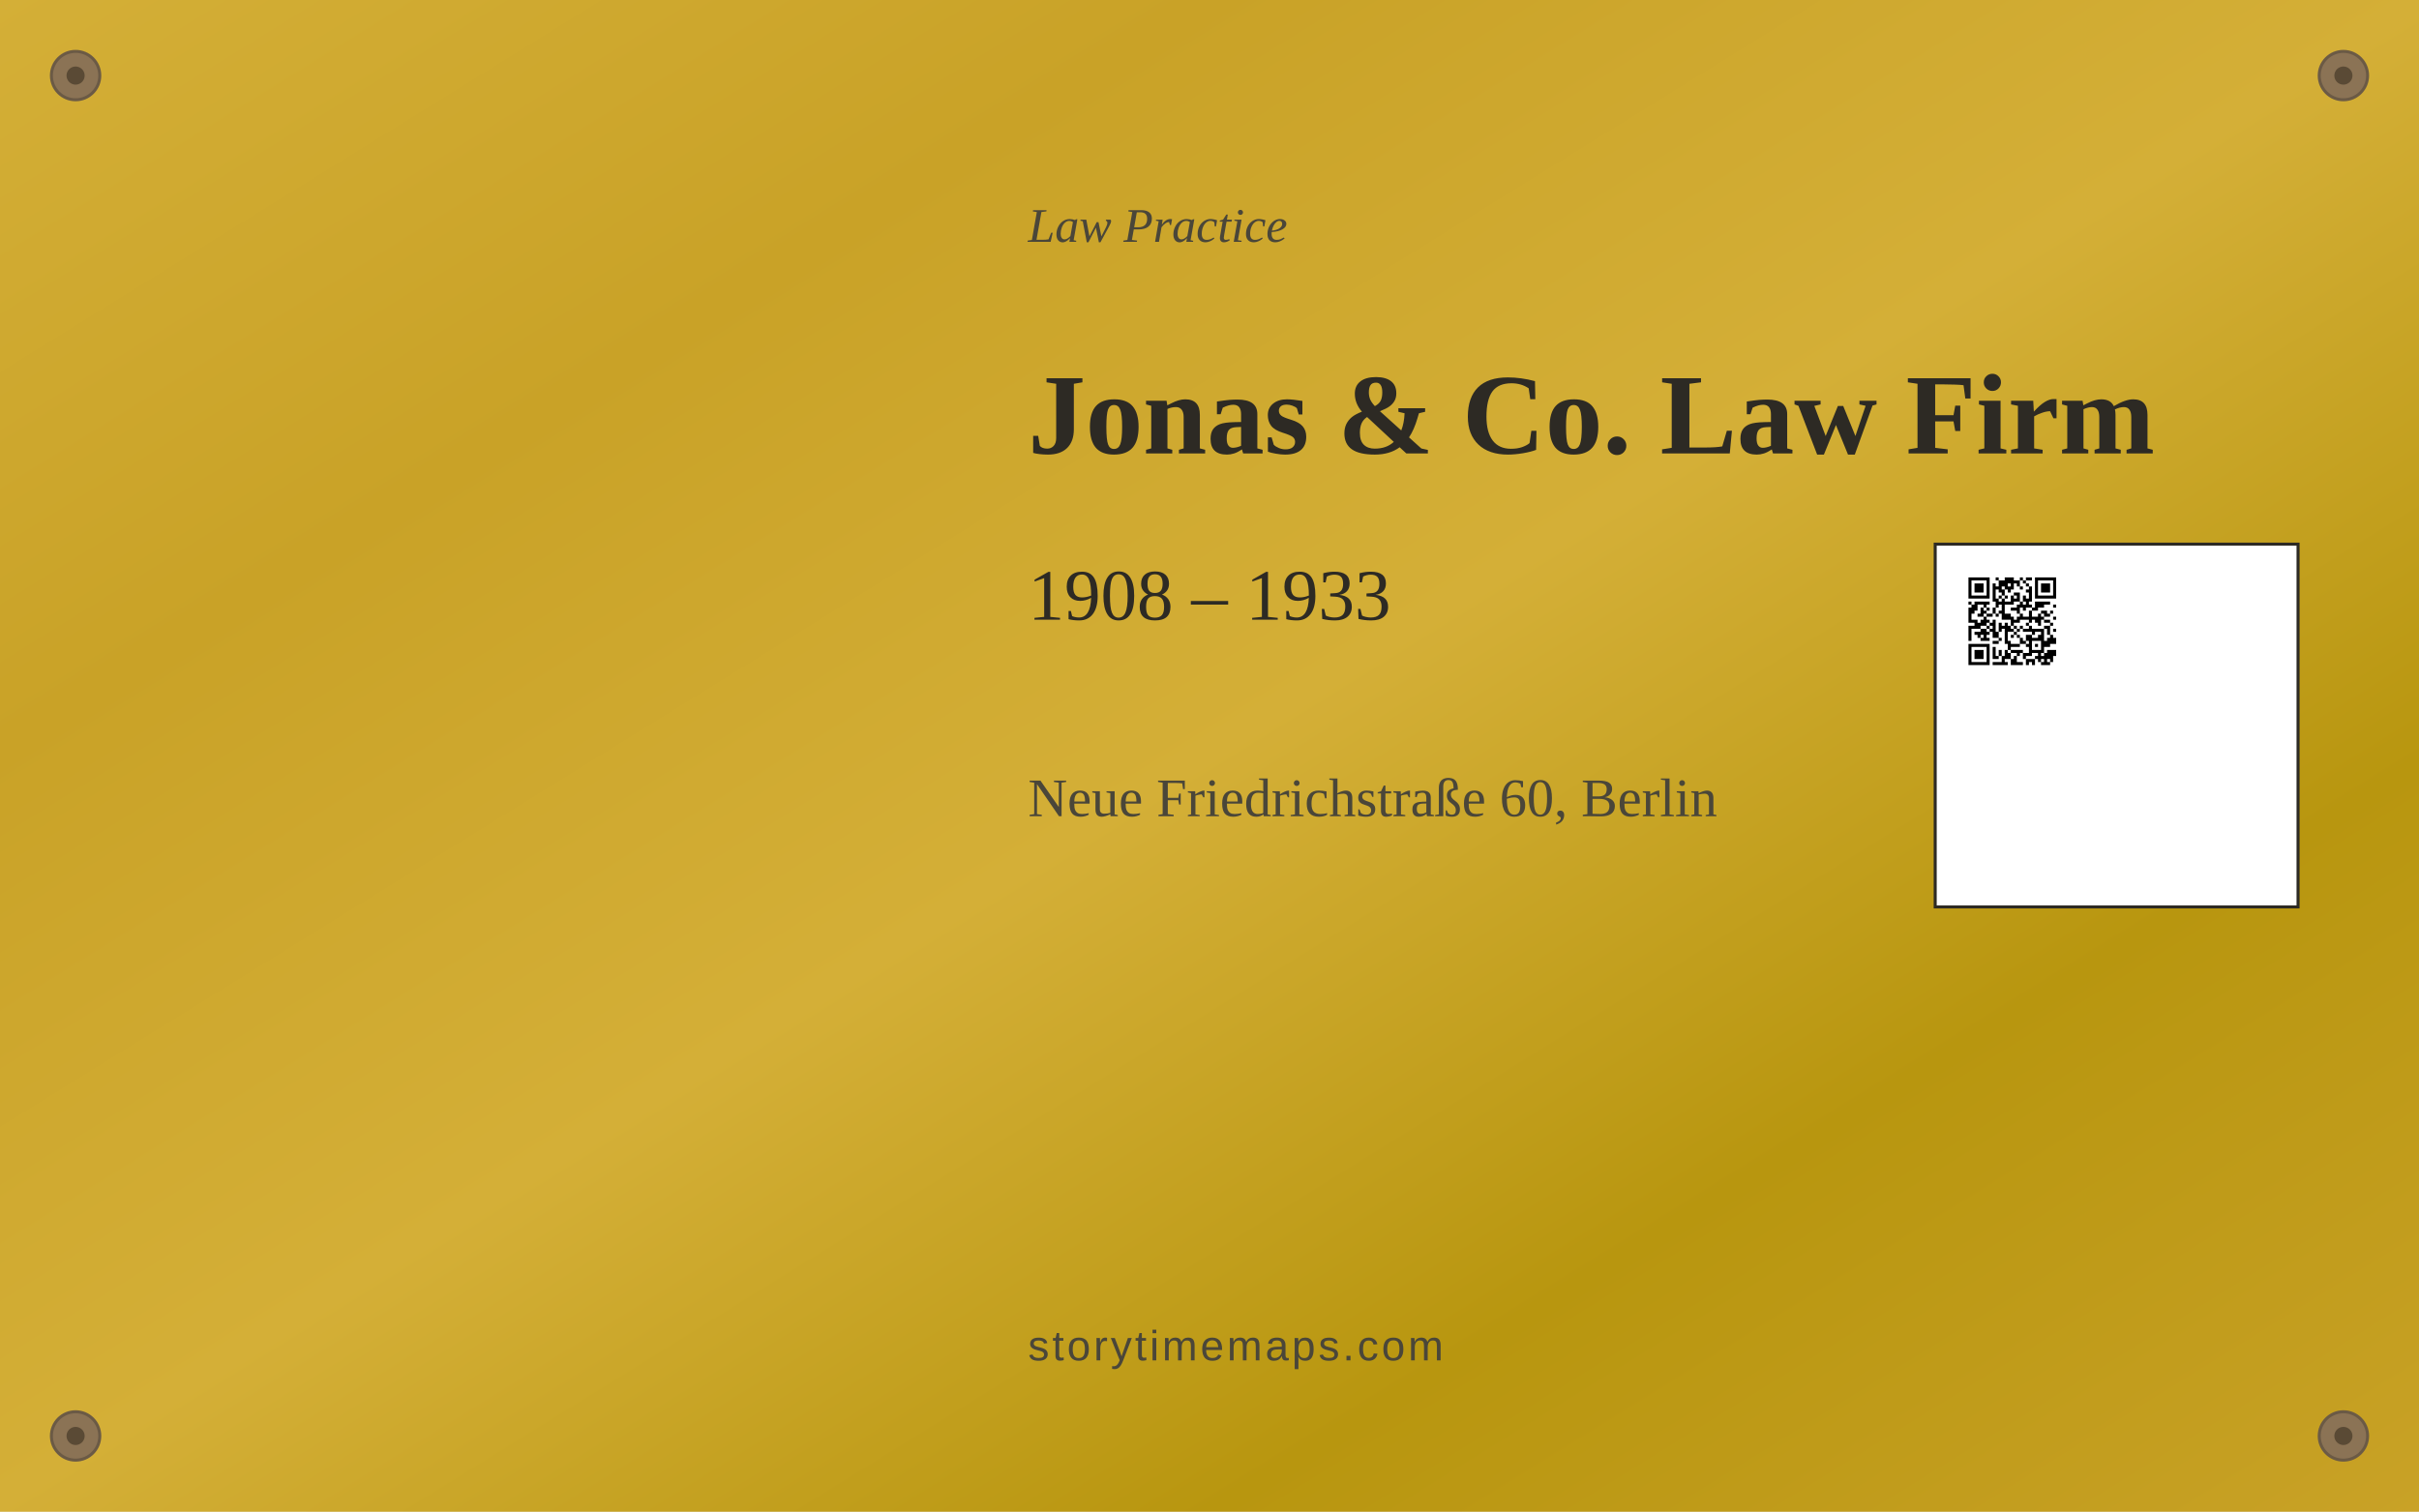
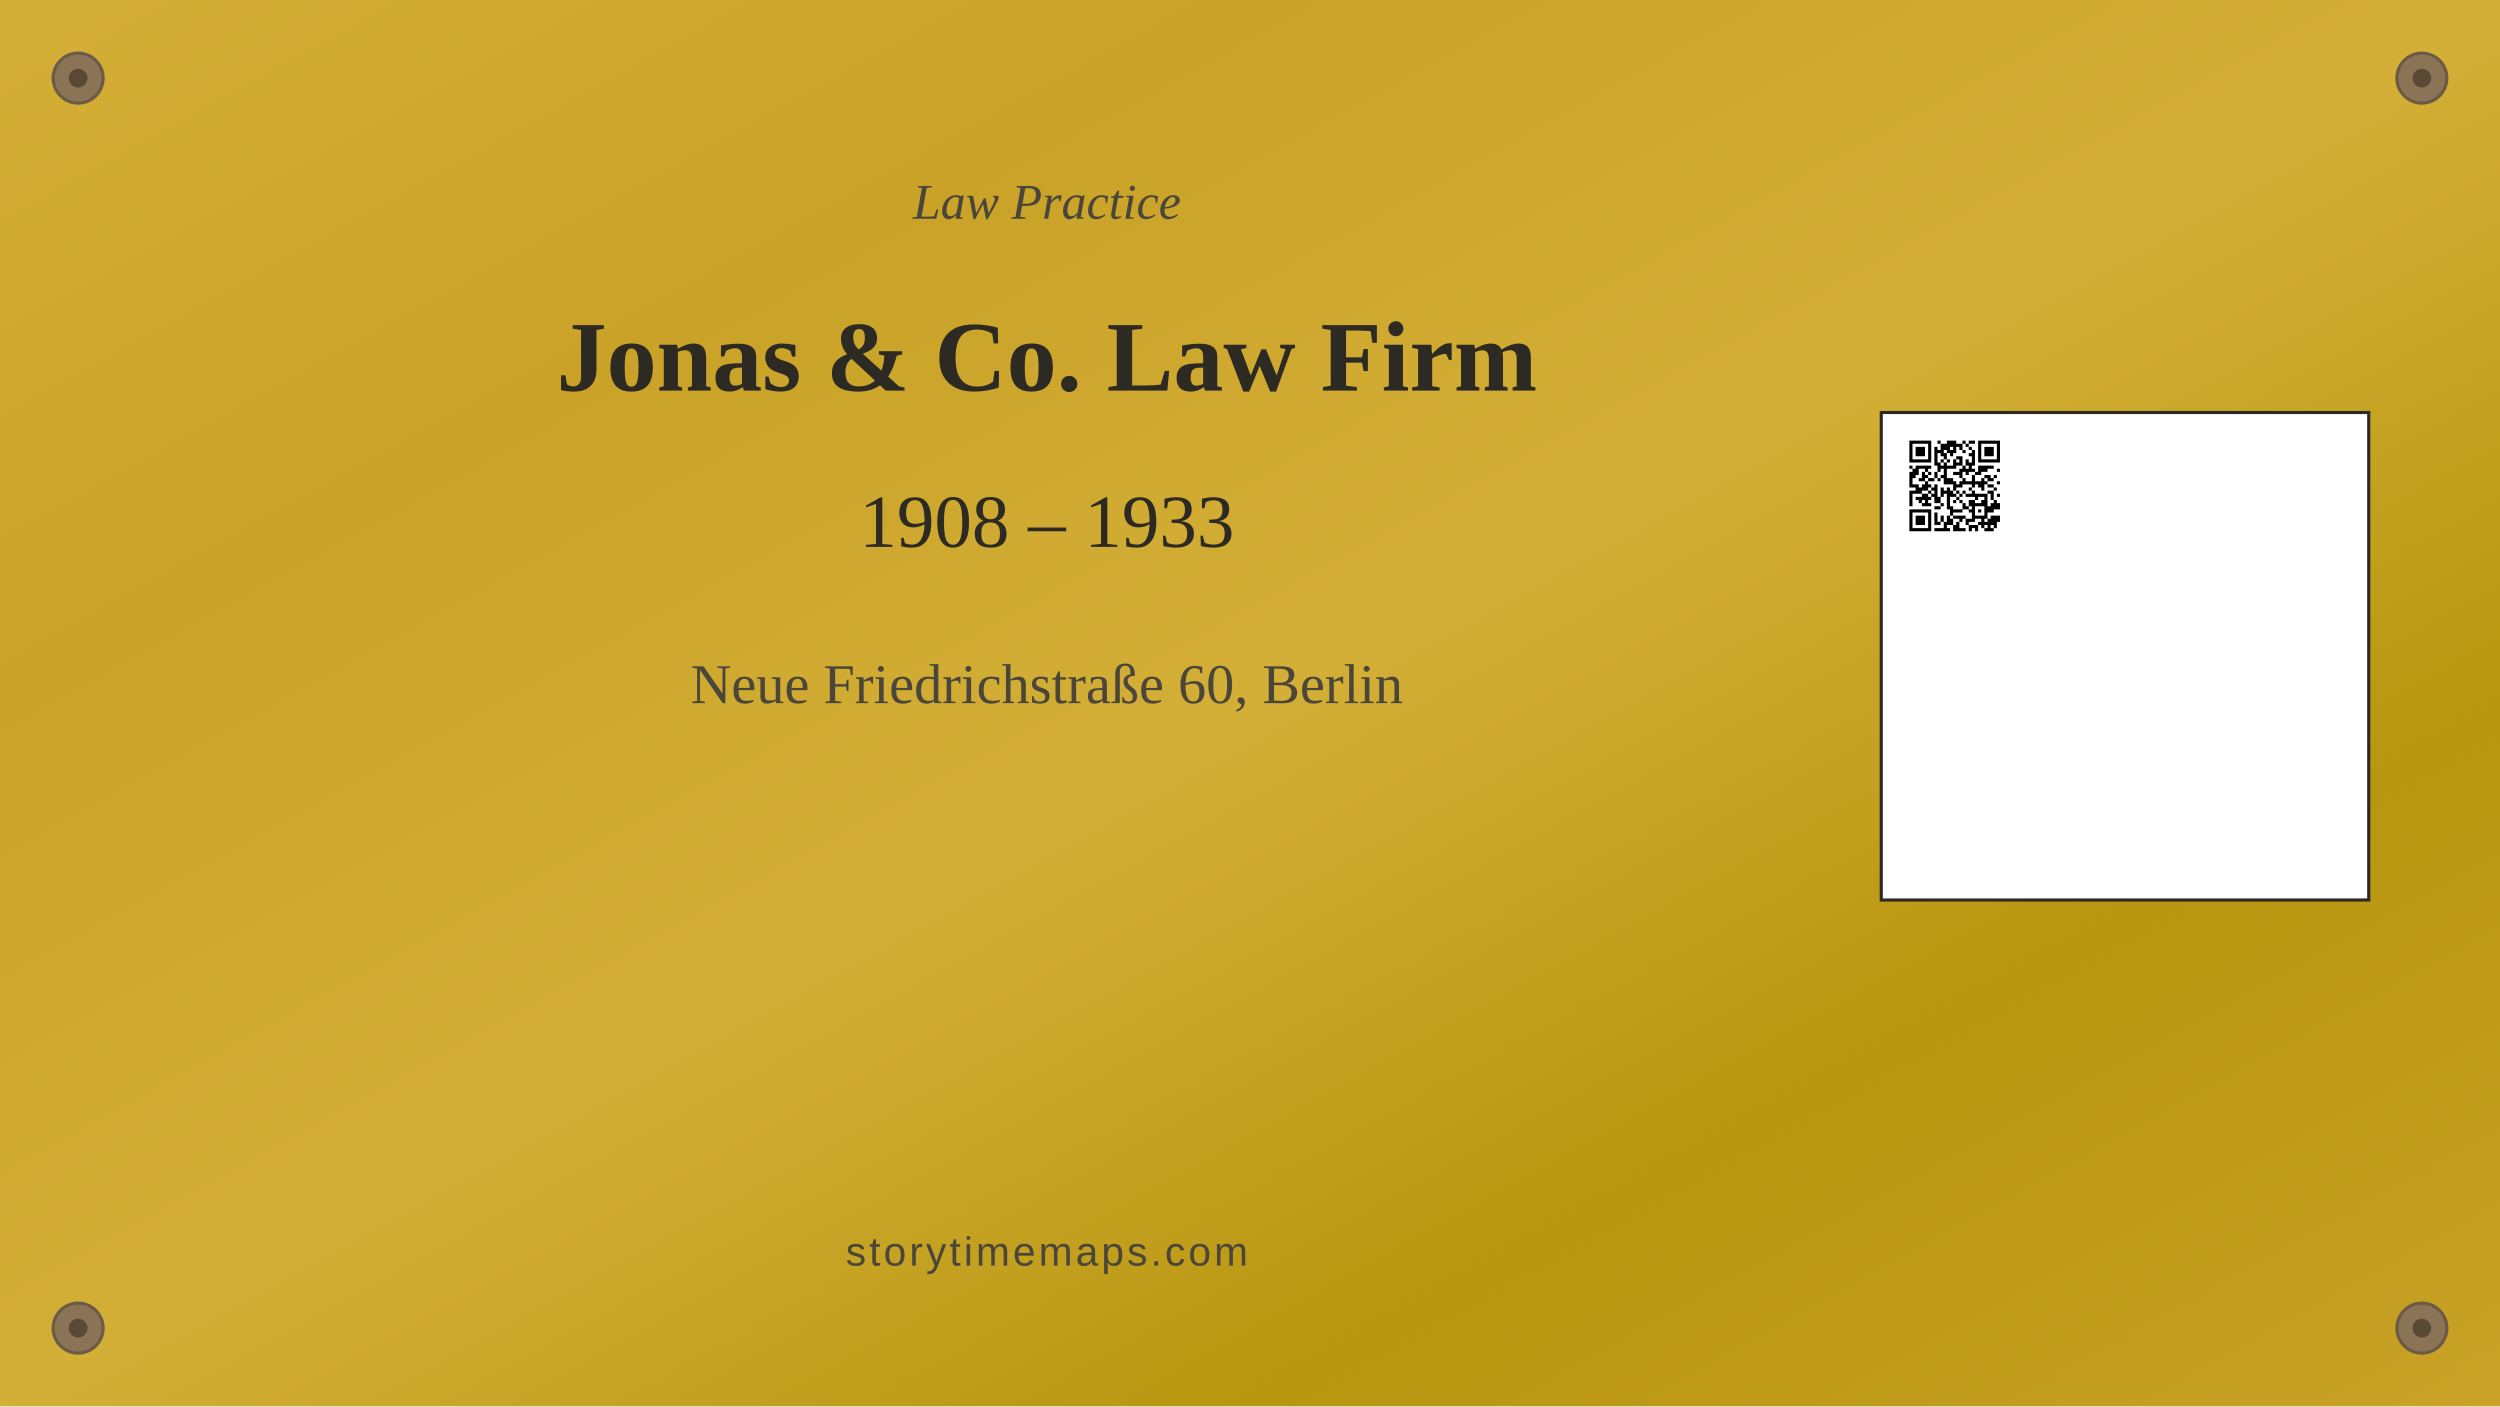
- <svg xmlns="http://www.w3.org/2000/svg" viewBox="0 0 800 500" width="800" height="500">
+ <svg xmlns="http://www.w3.org/2000/svg" viewBox="0 0 800 450" width="800" height="450">
  <defs>
    <style>
      .title { font-family: Georgia, 'Times New Roman', serif; }
      .text { font-family: Georgia, 'Times New Roman', serif; }
      .url { font-family: 'Helvetica Neue', Arial, sans-serif; }
    </style>
    <linearGradient id="brassGradient" x1="0%" y1="0%" x2="100%" y2="100%">
      <stop offset="0%" style="stop-color:#d4af37" />
      <stop offset="25%" style="stop-color:#c9a227" />
      <stop offset="50%" style="stop-color:#d4af37" />
      <stop offset="75%" style="stop-color:#b8960f" />
      <stop offset="100%" style="stop-color:#c9a227" />
    </linearGradient>
-     <filter id="noise">
-       <feTurbulence type="fractalNoise" baseFrequency="0.9" numOctaves="4" result="noise" />
-       <feColorMatrix type="saturate" values="0" />
-       <feBlend in="SourceGraphic" in2="noise" mode="multiply" />
-     </filter>
  </defs>
-   <rect width="800" height="500" fill="url(#brassGradient)" />
-   <rect width="800" height="500" fill="url(#brassGradient)" opacity="0.95" />
+   <rect width="800" height="450" fill="url(#brassGradient)" />
  <circle cx="25" cy="25" r="8" fill="#8b7355" stroke="#6b5a45" stroke-width="1" />
  <circle cx="25" cy="25" r="3" fill="#5a4a35" />
  <circle cx="775" cy="25" r="8" fill="#8b7355" stroke="#6b5a45" stroke-width="1" />
  <circle cx="775" cy="25" r="3" fill="#5a4a35" />
-   <circle cx="25" cy="475" r="8" fill="#8b7355" stroke="#6b5a45" stroke-width="1" />
-   <circle cx="25" cy="475" r="3" fill="#5a4a35" />
-   <circle cx="775" cy="475" r="8" fill="#8b7355" stroke="#6b5a45" stroke-width="1" />
-   <circle cx="775" cy="475" r="3" fill="#5a4a35" />
-   <text x="340" y="80" class="text" font-size="16" fill="#4a4639" font-style="italic">
+   <circle cx="25" cy="425" r="8" fill="#8b7355" stroke="#6b5a45" stroke-width="1" />
+   <circle cx="25" cy="425" r="3" fill="#5a4a35" />
+   <circle cx="775" cy="425" r="8" fill="#8b7355" stroke="#6b5a45" stroke-width="1" />
+   <circle cx="775" cy="425" r="3" fill="#5a4a35" />
+   <text x="335" y="70" text-anchor="middle" class="text" font-size="16" fill="#4a4639" font-style="italic">
    Law Practice
  </text>
-   <text x="340" y="150" class="title" font-size="38" fill="#2d2a24" font-weight="600">
+   <text x="335" y="125" text-anchor="middle" class="title" font-size="32" fill="#2d2a24" font-weight="600">
    Jonas &amp; Co. Law Firm
  </text>
-   <text x="340" y="205" class="text" font-size="24" fill="#2d2a24">
+   <text x="335" y="175" text-anchor="middle" class="text" font-size="24" fill="#2d2a24">
    1908 – 1933
  </text>
-   <text x="340" y="270" class="text" font-size="18" fill="#4a4639">
+   <text x="335" y="225" text-anchor="middle" class="text" font-size="18" fill="#4a4639">
    Neue Friedrichstraße 60, Berlin
  </text>
-   <text x="340" y="450" class="url" font-size="14" fill="#4a4639" letter-spacing="1">
+   <text x="335" y="405" text-anchor="middle" class="url" font-size="13" fill="#4a4639" letter-spacing="1">
    storytimemaps.com
  </text>
-   <g transform="translate(650, 190)">
-     <rect x="-10" y="-10" width="120" height="120" fill="#ffffff" stroke="#2d2a24" stroke-width="1" />
+   <g transform="translate(610, 140)">
+     <rect x="-8" y="-8" width="156" height="156" fill="#ffffff" stroke="#2d2a24" stroke-width="1" />
    <g transform="translate(0, 0)">
      <path fill="#ffffff" d="M0 0h31v31H0z" />
      <path stroke="#000000" d="M1 1.5h7m2 0h1m2 0h3m2 0h1m1 0h2m1 0h7M1 2.5h1m5 0h1m3 0h7m1 0h1m3 0h1m5 0h1M1 3.5h1m1 0h3m1 0h1m1 0h1m1 0h3m1 0h1m1 0h1m2 0h1m2 0h1m1 0h3m1 0h1M1 4.5h1m1 0h3m1 0h1m1 0h3m1 0h3m2 0h1m2 0h1m1 0h1m1 0h3m1 0h1M1 5.5h1m1 0h3m1 0h1m1 0h1m1 0h2m1 0h1m5 0h2m1 0h1m1 0h3m1 0h1M1 6.5h1m5 0h1m1 0h1m2 0h1m3 0h2m3 0h1m1 0h1m5 0h1M1 7.5h7m1 0h1m1 0h1m1 0h1m1 0h1m1 0h1m1 0h1m1 0h1m1 0h7M9 8.5h2m1 0h1m2 0h3m1 0h3M1 9.5h1m1 0h5m2 0h6m2 0h1m1 0h1m2 0h5M2 10.5h2m2 0h1m3 0h1m1 0h1m4 0h5m1 0h3m3 0h1M1 11.5h3m1 0h1m1 0h1m1 0h1m2 0h1m2 0h3m1 0h1m2 0h2M1 12.5h2m2 0h2m2 0h1m1 0h2m4 0h1m3 0h1m3 0h2m1 0h1M1 13.5h1m2 0h2m1 0h2m1 0h1m1 0h3m3 0h1m2 0h1m2 0h1m1 0h2M1 14.5h1m4 0h1m5 0h4m1 0h9m3 0h1M1 15.5h3m1 0h3m1 0h1m5 0h3m3 0h1m1 0h2m1 0h2M3 16.5h4m1 0h2m1 0h1m1 0h1m1 0h1m4 0h1m3 0h1m3 0h1M1 17.5h4m2 0h1m1 0h1m1 0h4m1 0h1m1 0h1m2 0h1m4 0h2M1 18.5h1m3 0h2m1 0h2m1 0h1m1 0h3m1 0h1m1 0h7m1 0h1m1 0h1M1 19.5h1m1 0h5m1 0h2m2 0h1m2 0h1m5 0h1m2 0h1m1 0h1M1 20.5h1m2 0h1m1 0h1m2 0h2m2 0h1m1 0h1m1 0h1m2 0h2m2 0h2m2 0h1M1 21.5h1m3 0h3m3 0h1m1 0h1m4 0h1m1 0h6m1 0h3M9 22.5h2m2 0h2m3 0h2m1 0h1m3 0h5M1 23.5h7m6 0h4m2 0h2m1 0h1m1 0h3M1 24.5h1m5 0h1m1 0h1m4 0h1m6 0h1m3 0h1M1 25.5h1m1 0h3m1 0h1m1 0h1m1 0h1m1 0h1m1 0h4m2 0h5m1 0h3M1 26.5h1m1 0h3m1 0h1m1 0h1m1 0h1m1 0h2m2 0h1m1 0h3m2 0h1m1 0h4M1 27.5h1m1 0h3m1 0h1m1 0h2m1 0h3m1 0h1m2 0h1m3 0h6M1 28.5h1m5 0h1m4 0h1m2 0h2m3 0h3m1 0h1m1 0h1m1 0h1M1 29.5h7m1 0h5m1 0h4m1 0h1m1 0h1m2 0h3" />
    </g>
  </g>
</svg>
